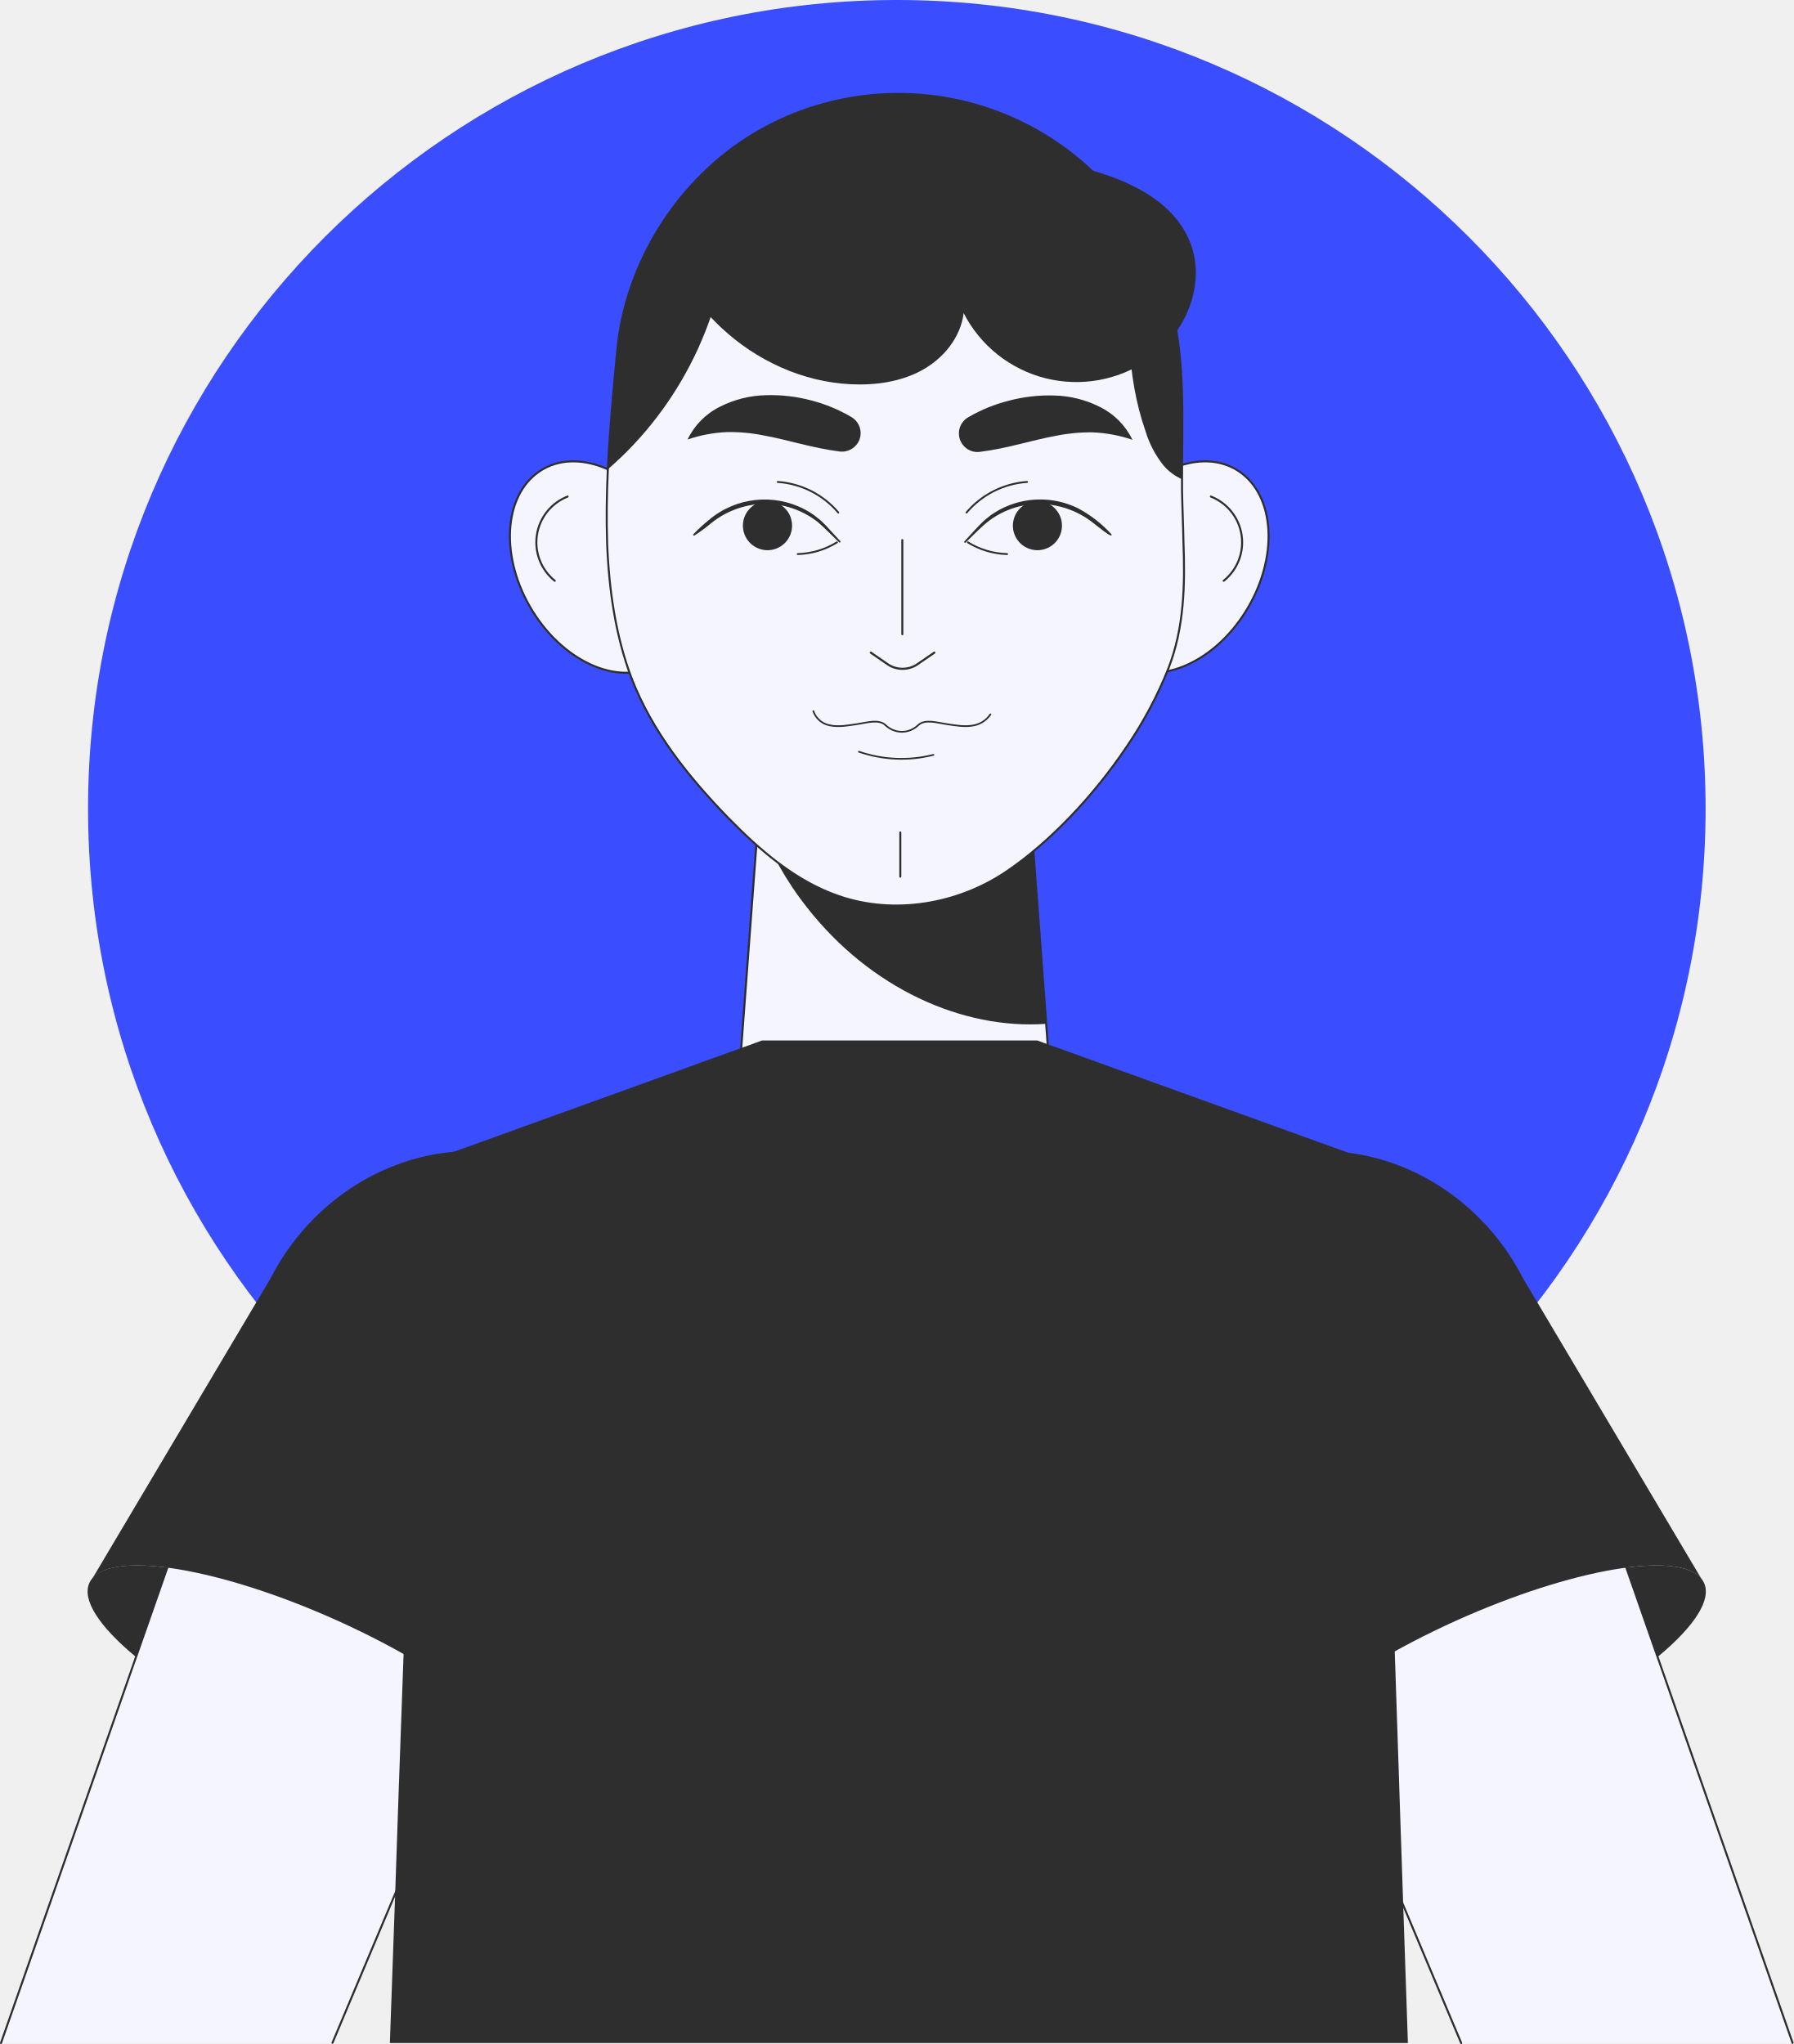
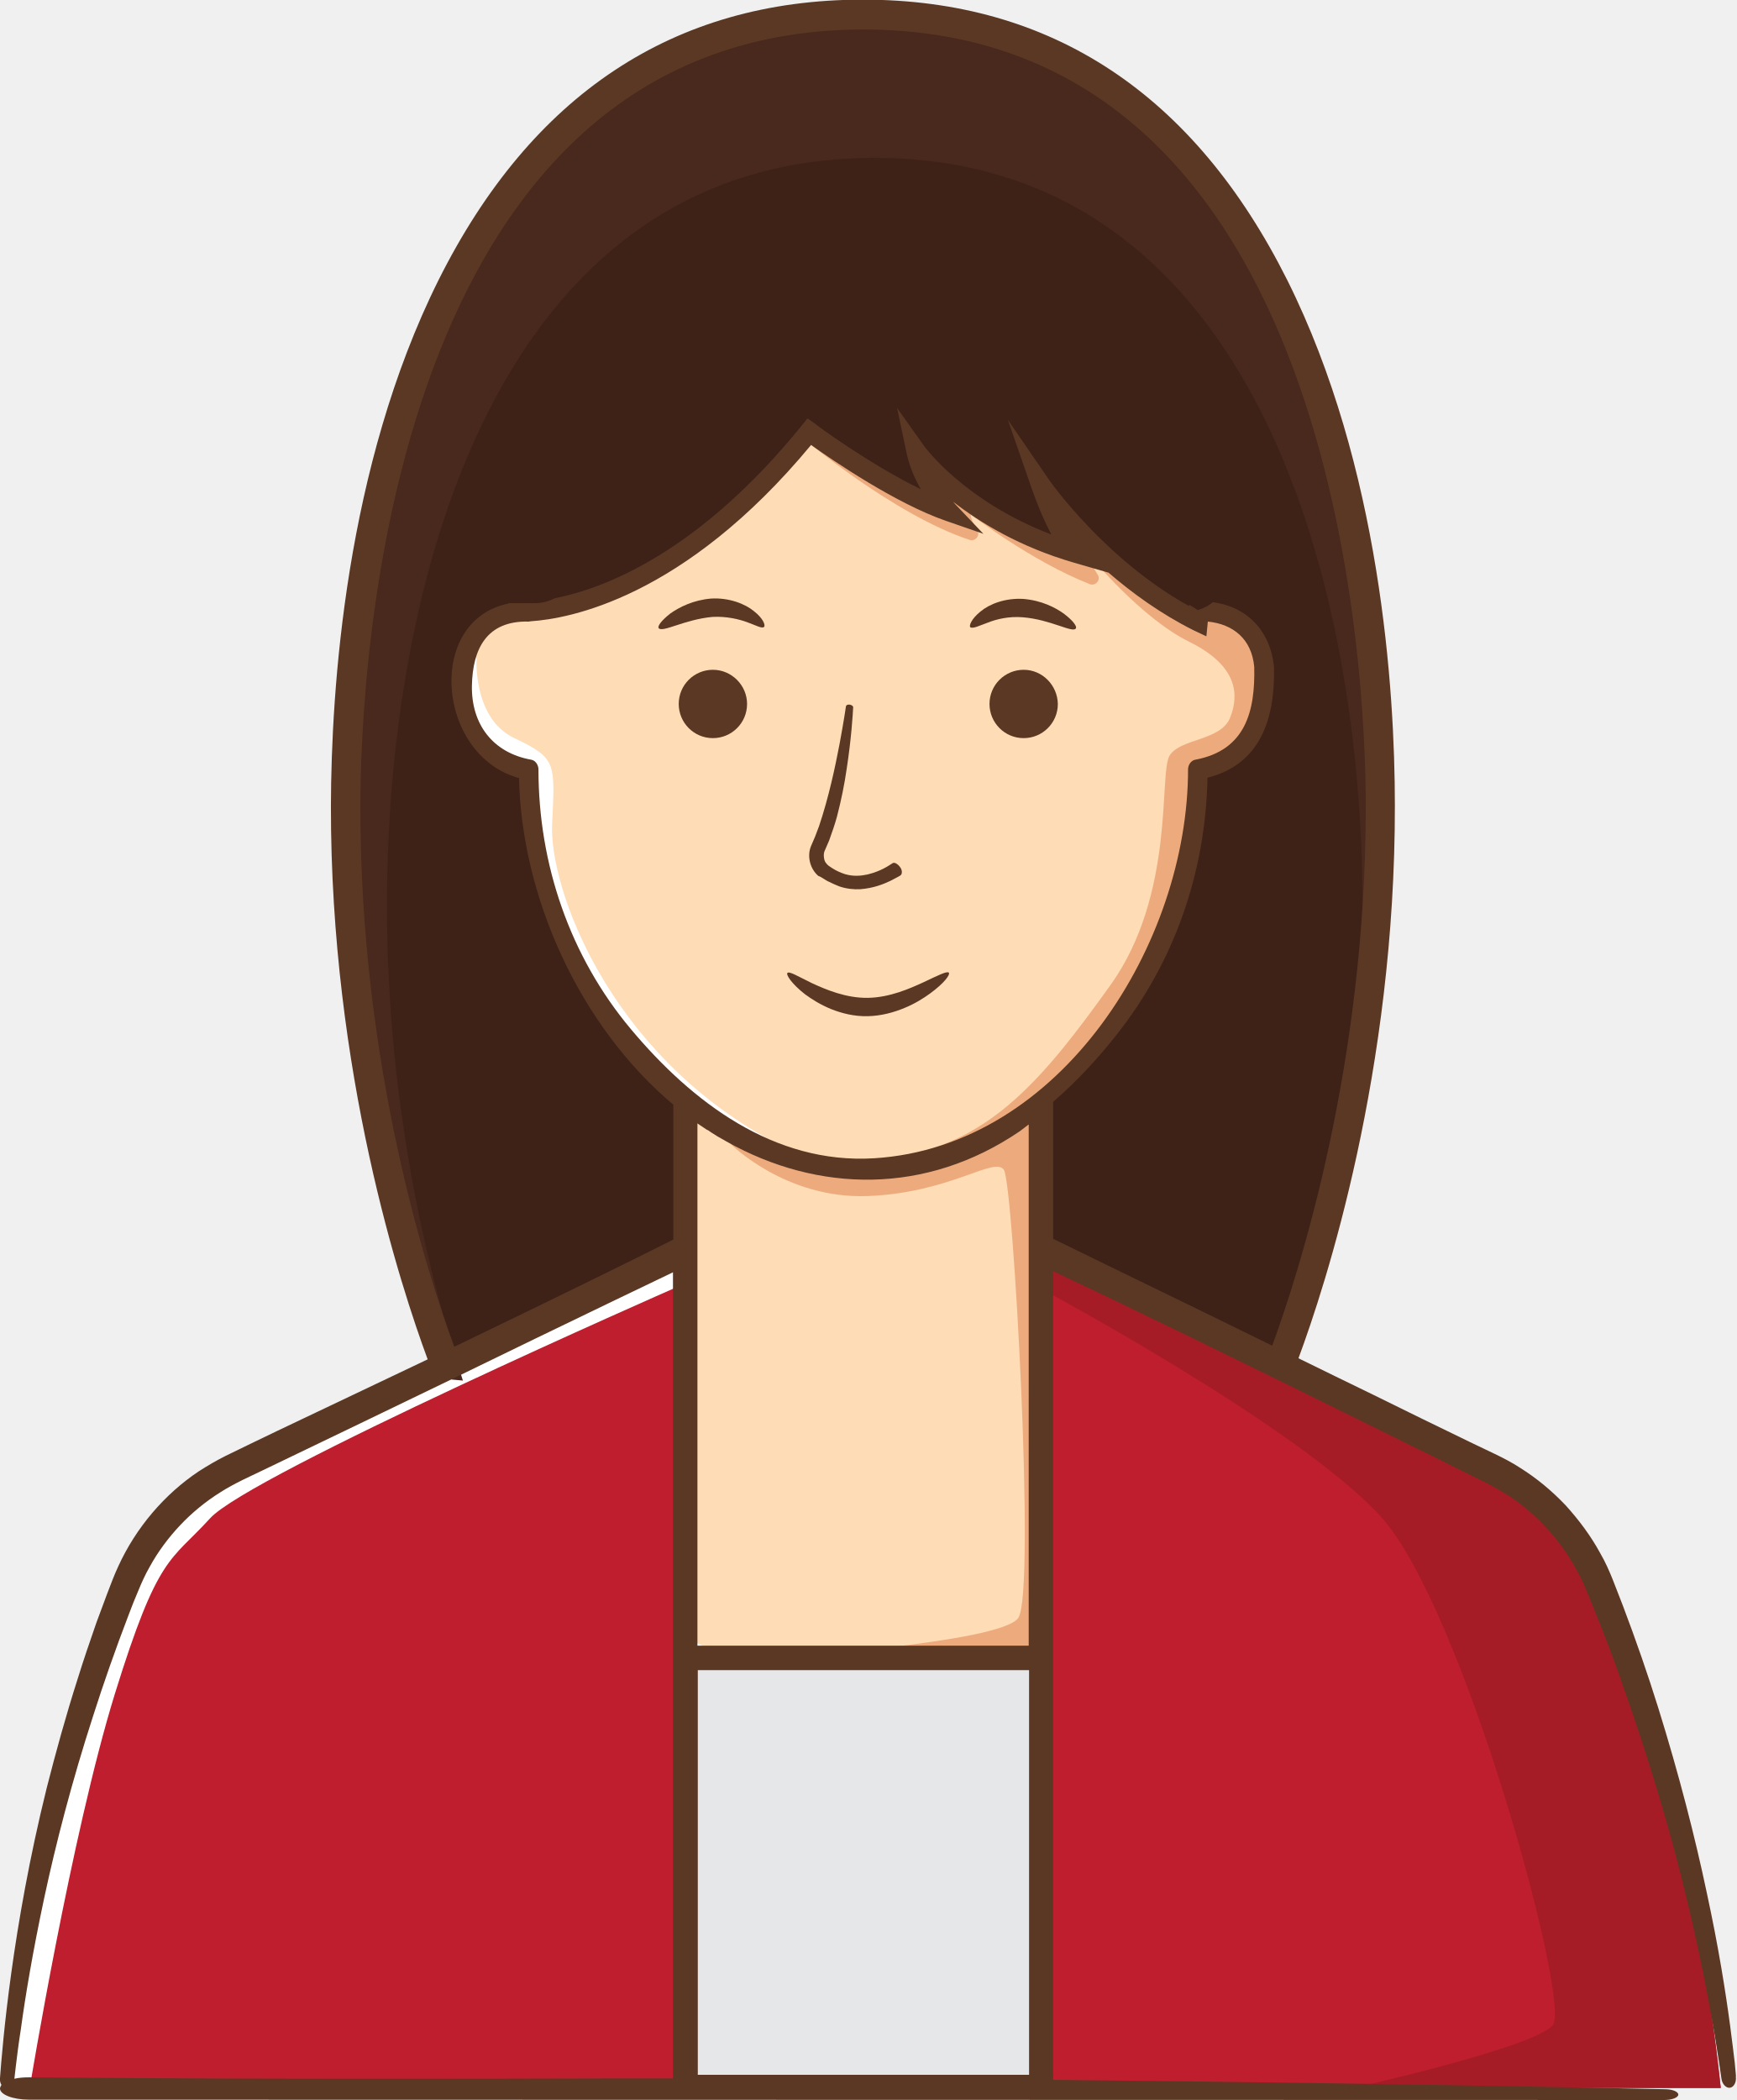
- <svg xmlns="http://www.w3.org/2000/svg" id="Layer_1" data-name="Layer 1" viewBox="0 0 481.54 548.81">
-   <defs>
-     <style>.cls-1{fill:#3b4eff;}.cls-2{fill:#2e2e2e;}.cls-3,.cls-5{fill:#f5f5ff;}.cls-3,.cls-4,.cls-5,.cls-6,.cls-7,.cls-8{stroke:#2e2e2e;stroke-linecap:round;stroke-linejoin:round;}.cls-3,.cls-4{stroke-width:0.54px;}.cls-4,.cls-6,.cls-7,.cls-8{fill:none;}.cls-5{stroke-width:0.56px;}.cls-6{stroke-width:0.5px;}.cls-7{stroke-width:0.45px;}.cls-8{stroke-width:0.57px;}</style>
-   </defs>
-   <circle class="cls-1" cx="240.77" cy="217.13" r="217.13" />
-   <path class="cls-2" d="M405.82,468.24c-32.65,14.74-62.47,19.28-66.59,10.15s19-28.49,51.67-43.22,62.47-19.28,66.59-10.15S438.48,453.51,405.82,468.24Z" />
-   <path class="cls-3" d="M392.28,548.54l-15.56-37-12.46-29.67-10.5-25L330.69,401.9c-12.15-28.9-.66-61.09,25-70.1a41.24,41.24,0,0,1,13.65-2.3c.42,0,.84,0,1.26,0,20,.57,39.36,15.25,47.26,37.83l18.74,53.5,8.39,24,36.26,103.67" />
-   <path class="cls-2" d="M456.79,423.92c-6-7.63-34.65-2.83-65.88,11.23-32.66,14.75-55.82,34.1-51.66,43.25a2.74,2.74,0,0,0,.34.55l-.34.15-36.08-84.58c-14.16-33.21,1.14-71.07,33.3-82.31a55.94,55.94,0,0,1,18.46-3.16c22,0,43.16,13.06,54,34.24Z" />
-   <path class="cls-2" d="M75.71,468.24c32.66,14.74,62.47,19.28,66.6,10.15s-19-28.49-51.67-43.22S28.16,415.89,24,425,43.06,453.51,75.71,468.24Z" />
-   <path class="cls-3" d="M.27,548.54,36.52,444.9l8.4-24,18.74-53.5c8-23,28.09-37.87,48.48-37.87h.27a41.73,41.73,0,0,1,13.38,2.3c25.68,9,37.21,41.2,25.06,70.1l-23.07,54.92v0l-10.5,25-11.19,26.64-16.83,40" />
-   <path class="cls-2" d="M24.75,423.92c6-7.63,34.64-2.83,65.87,11.23,32.67,14.75,55.83,34.1,51.67,43.25a3.36,3.36,0,0,1-.35.55l.35.15,36.08-84.58c14.15-33.21-1.14-71.07-33.31-82.31a55.89,55.89,0,0,0-18.46-3.16c-22,0-43.15,13.06-54,34.24Z" />
-   <path class="cls-3" d="M298.54,140.37c-8.86,14.23-8,31.09,1.91,37.65s25.14.35,34-13.88,8-31.08-1.91-37.65S307.4,126.14,298.54,140.37Z" />
-   <path class="cls-4" d="M325.08,133.32a13.22,13.22,0,0,1,3.45,22.62" />
-   <path class="cls-3" d="M178.93,140.37c8.86,14.23,8,31.09-1.91,37.65s-25.14.35-34-13.88-8-31.08,1.91-37.65S170.07,126.14,178.93,140.37Z" />
-   <path class="cls-4" d="M152.39,133.32a13.22,13.22,0,0,0-3.45,22.62" />
-   <path class="cls-5" d="M282.7,299.85a42.55,42.55,0,1,1-85.08,1.44c0-.48,0-1,0-1.44l4.72-63.42,1.2-16.06L206,188.86h68.42l3.76,49.81,2.69,36.23Z" />
-   <path class="cls-2" d="M280.82,274.9c-22.46,1.6-47.21-9.57-64.18-31.27a85.12,85.12,0,0,1-13.06-23.26L206,188.86h68.42l3.76,49.81Z" />
-   <path class="cls-3" d="M313.67,179.5a108.73,108.73,0,0,1-11.15,20.93c-8.93,13.3-20.74,25.8-32.54,33.73-13,8.7-29.94,11.54-44.69,6.48-11.61-3.95-21.2-12.27-29.74-21-10.7-11-20.47-23.22-26-37.56-4.22-11.11-6.06-23.49-6.55-36.14-.23-6.63-.12-13.3.19-20,.53-11,1.57-21.81,2.53-31.85,2.18-23.76,16.59-46.33,37.14-58.45a75.6,75.6,0,0,1,111.6,46.61c3.84,15.22,2.84,31,2.88,46.45,0,1,0,1.88,0,2.84.07,4.64.3,9.27.38,13.95C318.16,157,317.93,168.58,313.67,179.5Z" />
-   <path class="cls-2" d="M228.46,103.17c6.59.31,13.38-.63,19.14-3.81s10.33-8.82,11.11-15.3a34,34,0,0,0,49.64,12.47c9.86-6.81,15.53-20.09,11.25-31.24C314.87,53,300.73,47.24,287.75,44.42a166.52,166.52,0,0,0-76.86,1.7c-7.71,2-29.18,5.94-32.11,14.31-3,8.58,9.27,22.32,14.88,27.57C203.05,96.8,215.48,102.56,228.46,103.17Z" />
-   <path class="cls-2" d="M260,112a41.78,41.78,0,0,1,10.83-4.41,42.3,42.3,0,0,1,12.15-1.4,28.6,28.6,0,0,1,12.38,3.11,19,19,0,0,1,8.67,8.79,37.39,37.39,0,0,0-10.68-2,45.93,45.93,0,0,0-9.74.9c-6.46,1.15-13,3.39-20.43,4.32A5,5,0,0,1,260,112Z" />
-   <path class="cls-2" d="M225.43,121.23c-7.39-.93-14-3.17-20.43-4.32a45.78,45.78,0,0,0-9.73-.9,37.39,37.39,0,0,0-10.68,2,18.92,18.92,0,0,1,8.67-8.79,28.57,28.57,0,0,1,12.38-3.11,42.34,42.34,0,0,1,12.15,1.4A41.57,41.57,0,0,1,228.61,112a5,5,0,0,1,1.74,6.85A5.07,5.07,0,0,1,225.43,121.23Z" />
-   <path class="cls-2" d="M225.3,145.64c-1.12-1.09-4.47-4.4-5.6-5.35a22.84,22.84,0,0,0-13.37-5A23.36,23.36,0,0,0,191,140.41a43.28,43.28,0,0,1-4.56,3.37.21.21,0,0,1-.3-.07.23.23,0,0,1,0-.26,44.53,44.53,0,0,1,4.18-3.84,23.13,23.13,0,0,1,25.78-2.81,26.29,26.29,0,0,1,2.46,1.52c.35.3,1.35,1.06,1.69,1.35s1.19,1.17,1.55,1.5l3.83,4.17a.22.22,0,0,1-.31.3Z" />
-   <path class="cls-2" d="M212.58,140.18a6.6,6.6,0,1,0-5.57,7.48A6.6,6.6,0,0,0,212.58,140.18Z" />
-   <path class="cls-6" d="M224.7,145.62a21.23,21.23,0,0,1-10.53,3.15" />
-   <path class="cls-6" d="M225.05,137.61a23.44,23.44,0,0,0-16.25-8.21" />
-   <path class="cls-2" d="M258.93,145.34c1.09-1.19,4.23-4.67,5.38-5.67l1.69-1.35a27.66,27.66,0,0,1,2.46-1.52,23,23,0,0,1,20.94-.34,33.64,33.64,0,0,1,9,7c.52,1.51-4.47-2.8-4.84-3a23.35,23.35,0,0,0-15.37-5.12,22.47,22.47,0,0,0-13.88,5.47c-.74.59-4.34,4.16-5.09,4.88-.18.2-.51-.1-.31-.3Z" />
-   <path class="cls-2" d="M272,140.18a6.59,6.59,0,1,1,5.57,7.48A6.58,6.58,0,0,1,272,140.18Z" />
-   <path class="cls-6" d="M259.84,145.62a21.23,21.23,0,0,0,10.53,3.15" />
-   <path class="cls-6" d="M259.49,137.61a23.46,23.46,0,0,1,16.25-8.21" />
-   <path class="cls-7" d="M237.76,194.73a6.4,6.4,0,0,0,4.37,1.76,6.32,6.32,0,0,0,4.36-1.77c1.81-1.74,5.08-.67,7.57-.31s5,.86,7.49.33a7,7,0,0,0,4.35-2.94" />
-   <path class="cls-7" d="M237.76,194.72c-1.81-1.74-5.07-.67-7.56-.31s-5,.86-7.5.33a5.82,5.82,0,0,1-4.35-3.8" />
-   <path class="cls-7" d="M230.59,201.83a35,35,0,0,0,20,.85" />
-   <line class="cls-4" x1="241.71" y1="223.51" x2="241.71" y2="235.38" />
-   <line class="cls-4" x1="242.25" y1="170.29" x2="242.25" y2="145.01" />
-   <path class="cls-8" d="M233.78,175.23l4.26,2.93h0a7.13,7.13,0,0,0,8.53,0h0l4.27-2.93" />
-   <path class="cls-2" d="M317.39,128.68a13.46,13.46,0,0,1-5.06-3.75,27.5,27.5,0,0,1-4.83-9.28c-5.14-14.72-5.37-32.08-2.64-47.45-17.44.27-34.31-10.58-42-26.25-20.12,12.84-43.35,18.17-67.15,17-.88,25.52-13.18,50.36-32.46,67,.53-11,1.57-21.81,2.53-31.85,2.18-23.76,16.59-46.33,37.14-58.45a75.6,75.6,0,0,1,111.6,46.61C318.35,97.45,317.35,113.2,317.39,128.68Z" />
-   <polygon class="cls-2" points="377.98 548.54 104.67 548.54 106.09 508.49 107.08 479.59 108.35 444.1 112.41 329.5 113.03 312.45 121.84 309.26 173.08 290.75 182.97 287.19 187.88 285.39 200.68 280.79 204.55 279.37 278.52 279.37 280.06 279.94 294.43 285.12 299.3 286.88 309.18 290.44 361.92 309.49 370.05 312.45 370.62 329.54 372.81 394.08 374.45 443.41 375.64 479.09 375.64 479.28 376.72 511.52 377.98 548.54" />
+ <svg xmlns="http://www.w3.org/2000/svg" version="1.1" id="Layer_1" x="0px" y="0px" viewBox="0 0 482.7 583.8" style="enable-background:new 0 0 482.7 583.8;" xml:space="preserve">
+   <style type="text/css">
+ 	.st0{fill:#3E2217;}
+ 	.st1{fill:#BE1E2D;}
+ 	.st2{fill:#FFFFFF;}
+ 	.st3{fill:#A61C26;}
+ 	.st4{fill:#E6E7E8;}
+ 	.st5{fill:#FEDCB5;}
+ 	.st6{fill:#EDAB7D;}
+ 	.st7{fill:#FEFEFE;}
+ 	.st8{fill:#49281D;}
+ 	.st9{fill:#5B3824;}
+ </style>
+   <g>
+     <g>
+       <path class="st0" d="M383.8,224C383.7,132.7,353.2,4.2,240,4.1v0c0,0,0,0-0.1,0s0,0-0.1,0v0C126.7,4.2,96.2,132.7,96.1,224    c-0.1,91.4,29.4,159.5,29.4,159.5l114.4,11.3v0l0.1,0l0.1,0v0l114.4-11.3C354.4,383.5,383.9,315.4,383.8,224z" />
+       <path class="st1" d="M443.5,440.3c-5.7-14.1-16.4-25.5-30-32.2l-124-60H240h-49.4l-124,60c-13.7,6.6-24.4,18.1-30,32.2    C25.4,467.8,8.2,518.4,1.7,580.5H240h238.4C471.8,518.4,454.6,467.8,443.5,440.3z" />
+       <path class="st2" d="M190.6,348.2l-124,60c-13.7,6.6-24.4,18.1-30,32.2C25.4,467.8,8.2,518.4,1.7,580.5h5.1l1.5-0.3    c0,0,11.5-70,23.6-109.2c12.1-39.1,15.5-36.8,26.5-48.9c10.9-12.1,128.9-63.9,128.9-63.9l12.3-10H190.6z" />
+       <path class="st3" d="M413.5,408.2l-124-60h-25.8l25.8,10.1c0,0,71.4,38.2,94.3,63.2c22.9,25,53.1,135.3,47.9,141.5    c-5.2,6.2-54,17.1-54,17.1l100.7,0.3c-6.5-62.1-23.8-112.7-34.9-140.2C437.8,426.3,427.1,414.8,413.5,408.2z" />
+       <rect x="190.6" y="460.8" class="st4" width="98.9" height="119.3" />
+       <path class="st5" d="M281.8,311.5C269.7,320.3,255,325,240,325c-15,0-29.7-4.6-41.8-13.4c-2.6-1.9-5.2-3.9-7.6-6v155.3H240h49.4    V305.5C287,307.6,284.4,309.6,281.8,311.5z" />
+       <path class="st6" d="M240,325c-11.5,0-22.9-2.8-33-8l-4,0.9c0,0,15.3,15.5,38.3,14.6c23-0.9,35.1-11.1,37.8-7.3    c2.6,3.8,8.9,117.6,4,124.6c-4.9,7-68.5,11.1-68.5,11.1H240h49.4V305.5c-2.5,2.1-5,4.1-7.6,6C269.7,320.3,255,325,240,325z" />
+       <path class="st7" d="M193.7,312l-3.1-6.5v155.3h17.1c-7,0-14-4.1-14-4.1V312z" />
+       <path class="st5" d="M351.5,185.5c-0.2-8.8-7.5-15.8-16.3-15.6l-2.2,0v-4.8v-47.9h-93h-93v47.9v4.8l-2.2,0    c-8.8-0.2-16.1,6.8-16.3,15.6l-0.2,7c-0.2,11,7.9,20.2,18.6,21.5v2c0,21.1,6,41.7,17.3,59.5l0,0c9,14.1,20.5,26.3,33.9,36    C210.3,320.3,225,325,240,325c15,0,29.7-4.6,41.8-13.4c13.4-9.7,24.9-21.9,33.9-36l0,0C327,257.8,333,237.1,333,216v-2    c10.7-1.3,18.8-10.5,18.6-21.5L351.5,185.5z" />
+       <path class="st6" d="M351.6,192.5l-0.2-7c-0.2-8.8-7.5-15.8-16.3-15.6l-2.2,0v-4.8v-35.3c-1.1-1-11-7.3-21.2-12.6H240h-25.4    l8.8,4.7c0,0,25,21.2,46.2,28.2c1.6,0.5,3-1.3,2.1-2.7c-1-1.5-1.8-3.2-1.8-4.4c0,0,16.6,12.9,33.1,19.4c1.6,0.6,3.1-1.2,2.2-2.6    c-1.1-1.7-2.1-3.6-2-5.1c0,0,14,17.1,27.4,23.7s14,14.6,11.4,21.1c-2.6,6.5-13.7,5.7-16.8,10.5c-3.1,4.8,1.7,38.5-16.5,63.9    c-18.2,25.4-33.2,43.8-59.6,47.7c-4.4,0.7-4.9,1.8-2.8,3.2c12.8-1.1,25.2-5.6,35.6-13.2c14.1-10.2,26.1-23.2,35.3-38.2    c10.6-17.5,15.9-37.7,15.9-58.1V214C343.7,212.7,351.9,203.5,351.6,192.5z" />
+       <path class="st2" d="M214.6,317.2c-45.9-24.9-61.9-70.8-61.1-88c0.8-17.2,1.3-18.4-10.5-24c-11.8-5.6-10.5-22.7-10.5-22.7    s-1.1-0.7-3-2c-0.6,1.6-0.9,3.3-1,5.1l-0.1,7c-0.2,11,7.9,20.2,18.6,21.5v2c0,21.1,6,41.7,17.3,59.5c9,14.1,20.5,26.3,33.9,36    c6.9,5,14.5,8.6,22.6,10.8C220.8,320.9,218.8,319.5,214.6,317.2z" />
+       <path class="st0" d="M144.2,170c0,0,37.9,3,80.8-50c0,0,22.4,16.6,38.9,22.2c0,0-7.1-7.4-9-16.6c0,0,13.4,19,44.4,28.1    c0,0-4.7-4.2-9.8-19c0,0,17.1,24.9,43.6,38l6.7-75.8H137.3L144.2,170z" />
+       <path class="st8" d="M243.1,43.9L243.1,43.9C243.1,43.9,243.1,43.9,243.1,43.9c0.1,0,0.1,0,0.1,0v0    C350,44,378.7,165.2,378.8,251.3c0,27.1-2.7,52.1-6.5,73.6c6.2-27.1,11.5-61.8,11.5-100.9C383.7,132.7,353.2,4.2,240,4.1v0    c0,0,0,0-0.1,0s0,0-0.1,0v0C126.7,4.2,96.2,132.7,96.1,224c-0.1,91.4,29.4,159.5,29.4,159.5l3.2,0.3    c-8.2-24.9-21.2-73.5-21.1-132.5C107.6,165.2,136.3,44,243.1,43.9z" />
+     </g>
+     <g>
+       <path class="st9" d="M482.3,573.5c-0.3-2.4-0.7-6-1.3-10.4c-1.2-9-3.2-21.8-6.5-37c-3.2-15.2-7.7-32.8-13.5-51.4    c-2.9-9.3-6.2-18.8-9.8-28.3c-0.9-2.4-1.9-4.8-2.8-7.2c-1-2.5-2.1-5-3.5-7.4c-2.6-4.8-5.9-9.2-9.6-13.3c-3.8-4-8-7.5-12.6-10.4    c-2.3-1.5-4.8-2.8-7.1-3.9c-2.3-1.1-4.6-2.2-6.9-3.3c-9.1-4.4-18.1-8.8-26.8-13.1c-7.2-3.5-14.2-6.9-20.9-10.2    c7.5-20.2,26.9-79.7,26.8-153.7c0-32.3-4-94.1-29.9-146c-25.9-51.7-65.5-78-118-78l-0.3,0l0,0c-52.3,0.1-91.9,26.4-117.7,78    C96,129.9,92.1,191.7,92,224c-0.1,74.2,19.5,133.9,26.9,153.9c-10.5,5-22.1,10.5-34.9,16.6c-4.6,2.2-9.3,4.4-14,6.7    c-2.4,1.2-4.8,2.3-7.2,3.5c-2.6,1.3-5,2.7-7.5,4.3c-9.6,6.4-17.5,15.7-22.4,26.4c-0.6,1.3-1.2,2.7-1.7,4l-1.5,3.9    c-1,2.6-1.9,5.2-2.9,7.8c-1.8,5.2-3.6,10.4-5.2,15.6c-3.3,10.3-6.1,20.5-8.6,30.3C3.3,536.1,0.7,568.5,0,577.7    c-0.1,0.7,0.1,1.4,0.4,1.9C0.2,580,0,580.3,0,580.6c0,1.7,3.6,3.1,8,3.1l454.7,0.1c2.2,0,3.9-0.7,3.9-1.5c0-0.8-1.6-1.5-3.7-1.5    c-17-0.4-90.2-1.8-170.1-2.6c0-39.1,0-78.2,0-117.3V353.4c16.4,7.7,48.3,23.1,99.3,48.4c4.5,2.2,9.2,4.5,13.9,6.9    c2.4,1.2,4.7,2.3,7.1,3.5c2.2,1.1,4.4,2.4,6.5,3.7c8.4,5.6,15.4,13.6,19.9,22.8c0.6,1.2,1.1,2.3,1.6,3.6l1.6,3.8    c1,2.5,2,5.1,3,7.6c2,5.1,3.9,10.1,5.6,15.2c3.6,10.1,6.8,20,9.7,29.6c11.5,38.2,16.3,70.2,17.6,79.4c0.2,1.5,1.3,2.6,2.3,2.5    c1.1-0.1,1.9-1.5,1.7-3.1C482.7,577.3,482.5,576,482.3,573.5z M8.1,577.5c-1.5,0-2.9,0.1-4.1,0.4c0-0.3,0.2-1.5,0.4-3.5    c0.3-2.4,0.7-5.9,1.4-10.3c1.2-8.9,3.3-21.5,6.5-36.5c3.2-15,7.7-32.4,13.6-50.6c2.9-9.1,6.2-18.5,9.8-27.9c0.9-2.4,1.8-4.7,2.8-7    c0.9-2.2,1.9-4.4,3.1-6.5c2.3-4.2,5.2-8.1,8.5-11.6c3.3-3.5,7.1-6.6,11.1-9.1c2-1.3,4.1-2.4,6.3-3.5c2.3-1.1,4.6-2.2,6.9-3.3    c9.1-4.4,18.1-8.7,26.8-12.9c17.4-8.4,33.6-16.2,47.5-23c17-8.2,30.4-14.7,38.4-18.5v107.3c0,38.9,0,77.8,0,116.8    c-4.8,0-9.5,0-14.2,0C78.4,578.1,26.8,577.7,8.1,577.5z M147,172.8c0.2,0,0.4-0.1,0.7-0.1c10.3-0.7,42.4-6.3,77.8-49    c6,4.3,23.6,16.3,37.5,21.1l10.4,3.6l-7.6-8c0,0-0.3-0.3-0.8-0.9c7.5,5.8,18.4,12.5,33.5,16.9l9.7,2.8c6.6,5.7,14.6,11.5,23.6,16    l3.6,1.7l0.4-4.1c7,0.7,12.2,4.8,12.9,12.6c0.3,12.3-2.4,23.2-16.4,25.8c-1.2,0.2-2,1.5-2,2.7c0,48.1-35.1,104.9-87.3,108.1    c-27.8,1.7-50.6-15.6-67.6-35.9c-17-20.3-25.7-45.9-25.7-72.2c0-1.2-0.8-2.5-2-2.7c-10.7-1.9-16.7-9.9-16.5-20.6    C131.4,180.4,135.3,172.5,147,172.8z M194,576.8c0-37.5,0-75,0-112.5c30.7,0,61.4,0,92.1,0c0,37.5,0,75,0,112.5    C255.4,576.8,224.7,576.8,194,576.8z M197.7,314.8c1.2,0.8,2.4,1.5,3.7,2.2c0.2,0.1,0.3,0.2,0.5,0.3c25.6,14.4,55.6,14.9,81.6-2.8    c0.9-0.7,1.7-1.3,2.5-1.9v144.9c-30.7,0-61.4,0-92.1,0V312.3c0.8,0.6,1.7,1.1,2.5,1.7C196.9,314.2,197.3,314.5,197.7,314.8z     M292.8,344.4v-38.1c6.5-5.6,12.4-12,17.6-18.6c16.2-20.4,24.8-45.4,25.3-71.5c14.8-3.7,18.8-16.5,18.5-30.7    c-1-10.3-7.6-16.8-17-18.1c-0.5,0.4-0.9,0.7-1.4,1c-0.9,0.5-1.8,0.9-2.8,1.2c-0.8-0.5-1.6-1-2.4-1.5l0,0.4    c-23.5-13-38.9-35-39-35.2l-11.4-16.6l6.6,19c2,5.7,3.9,9.9,5.5,12.9c-24.3-9.3-35.2-24.4-35.3-24.5l-7.6-10.7l2.7,12.8    c0.8,3.6,2.3,7,3.9,9.8c-14.2-6.9-29.3-18-29.4-18.2l-2.1-1.5l-1.6,2c-28.7,35.4-54.9,45.3-68.6,48c-1.8,0.9-3.7,1.4-5.8,1.4    c-2.3,0-4.5,0-6.8,0c0,0,0,0,0,0c0,0-0.1,0-0.1,0c-0.1,0-0.2,0-0.3,0l0,0.1c-23.1,4.8-19.8,42.3,3,48.5    c0.7,33,16.8,68.9,42.9,90.8v37.5c-10.5,5.3-30.2,15-60.9,29.8c-7.4-20-26.2-78-26.1-150.3c0-36,7-215.5,139.6-215.9l0.2,0    C372.7,8.3,379.7,188,379.7,224c0.1,72-18.6,129.9-26,150.1c-6.8-3.3-13.2-6.5-19.2-9.4C314.9,355.2,300,347.9,292.8,344.4z" />
+       <path class="st9" d="M198.2,186.2c-5.2,0-9.5,4.2-9.5,9.5c0,5.2,4.2,9.5,9.5,9.5c5.2,0,9.5-4.2,9.5-9.5    C207.7,190.5,203.4,186.2,198.2,186.2z" />
+       <path class="st9" d="M284.6,186.2c-5.2,0-9.5,4.2-9.5,9.5c0,5.2,4.2,9.5,9.5,9.5c5.2,0,9.5-4.2,9.5-9.5    C294,190.5,289.8,186.2,284.6,186.2z" />
+       <path class="st9" d="M229,244.3c0.5,0.3,0.9,0.6,1.4,0.8c1,0.5,1.9,0.9,2.9,1.3c2,0.7,4.1,0.9,5.9,0.8c3.7-0.3,6.4-1.4,8.3-2.3    c1.8-0.9,2.8-1.5,2.8-1.5c0.6-0.4,0.6-1.5-0.1-2.4c-0.7-0.9-1.6-1.4-2.1-1c-1.1,0.7-3.2,2.2-6.9,3.1c-1.8,0.4-4,0.6-6.3-0.1    c-1.2-0.4-2.4-0.9-3.6-1.7c-0.3-0.2-0.6-0.4-0.9-0.6c-0.2-0.2-0.4-0.3-0.6-0.6c-0.4-0.4-0.6-0.9-0.7-1.5c-0.1-0.7-0.1-1.3,0.1-1.9    c0.4-1,0.9-2,1.3-3c0.8-2.2,1.6-4.5,2.2-6.7c1.2-4.6,2.1-9.1,2.7-13.3c1.3-8.4,1.7-15.2,1.8-17.1c0-0.3-0.4-0.6-0.9-0.7    c-0.6-0.1-1,0.1-1.1,0.4c0,0-0.6,4.2-1.8,10.6c-1.2,6.3-3,14.8-5.7,22.8l-1.1,2.9l-0.6,1.4l-0.3,0.7c-0.1,0.3-0.3,0.6-0.4,1    c-0.9,2.8,0.1,6,2.2,7.8C228.1,243.7,228.5,244,229,244.3z" />
+       <path class="st9" d="M223.8,276.4c1.9,1.4,4.3,2.9,7.2,4.1c3,1.2,6.5,2.1,10.3,2c3.9-0.1,7.3-1.1,10.2-2.3    c2.9-1.2,5.3-2.7,7.2-4.1c3.8-2.8,5.5-5.1,5.1-5.7c-0.5-0.5-2.9,0.7-6.9,2.6c-3.9,1.8-9.5,4.3-15.6,4.4    c-6.1,0.1-11.7-2.3-15.6-4.1c-3.9-1.9-6.3-3.4-6.8-2.8C218.5,271,220.1,273.5,223.8,276.4z" />
+       <path class="st9" d="M198.1,171.5c3.8-0.2,7.3,0.6,9.7,1.5c2.5,0.9,4,1.8,4.6,1.3c0.5-0.4-0.2-2.4-2.8-4.4    c-2.4-2-6.9-3.8-11.9-3.5c-4.9,0.4-8.9,2.4-11.4,4.2c-2.4,1.9-3.5,3.4-3.2,4C184.1,176,190.3,172.2,198.1,171.5z" />
+       <path class="st9" d="M274.6,173.1c2.5-1,5.9-1.8,9.7-1.5c7.8,0.6,14,4.5,14.8,3.1c0.4-0.5-0.7-2.1-3.2-4    c-2.4-1.8-6.4-3.8-11.4-4.2c-5-0.3-9.4,1.4-11.9,3.5c-2.5,2-3.3,4-2.8,4.4C270.6,174.8,272.1,174,274.6,173.1z" />
+     </g>
+   </g>
</svg>
